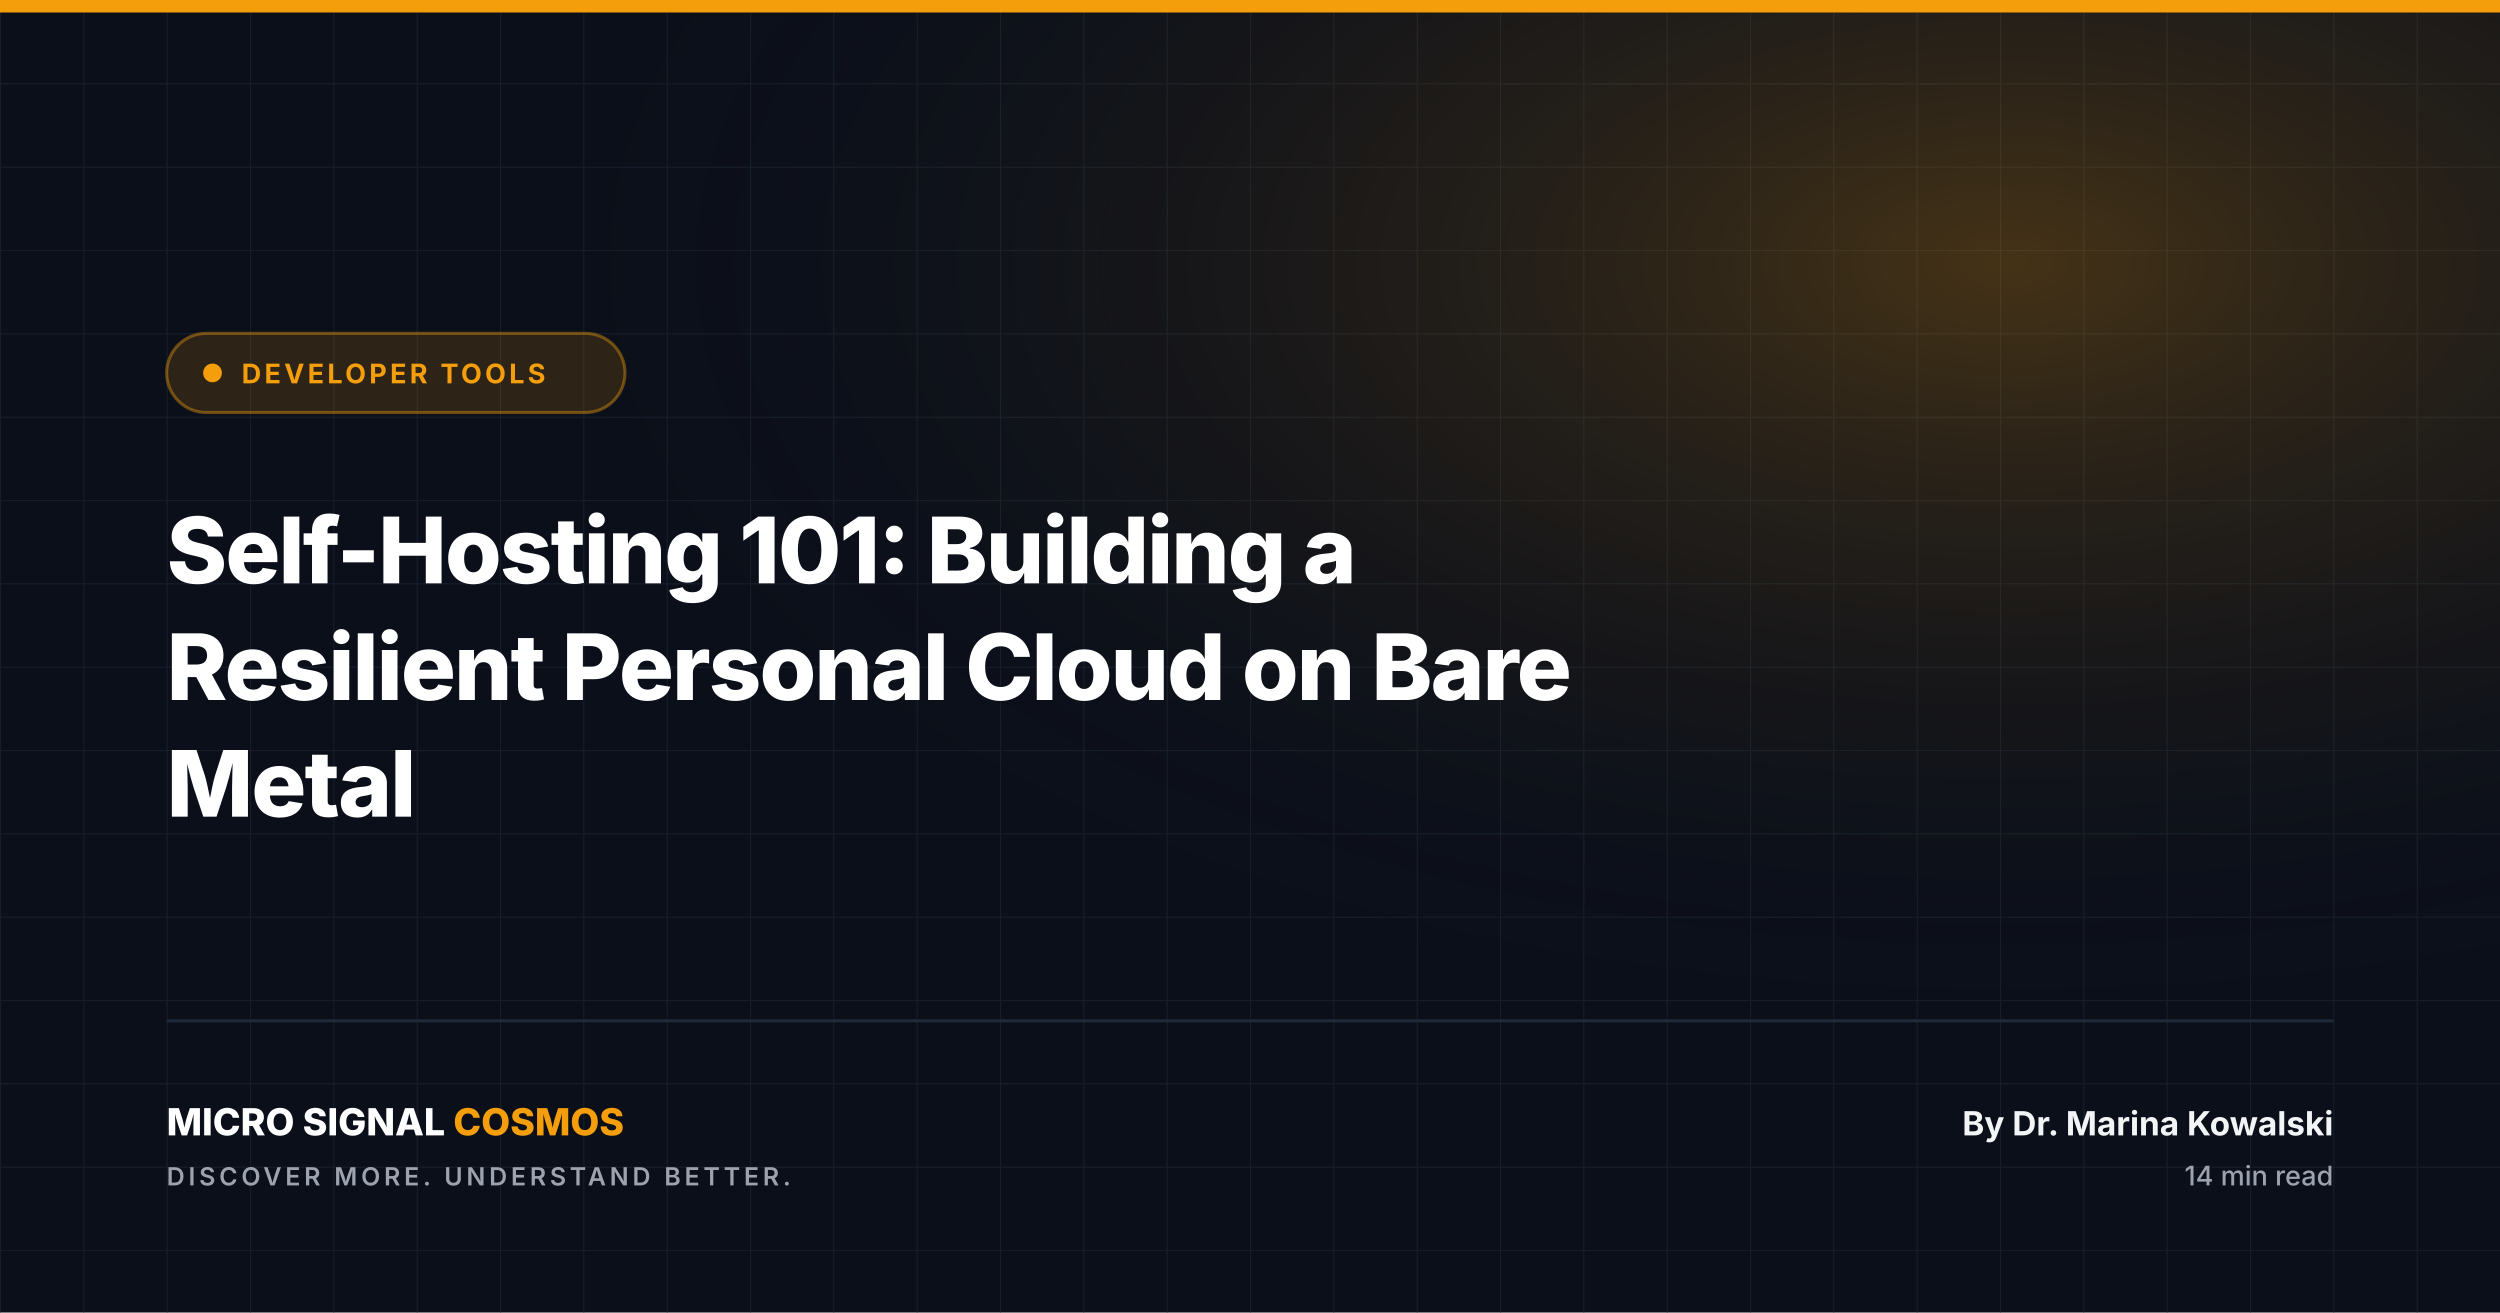
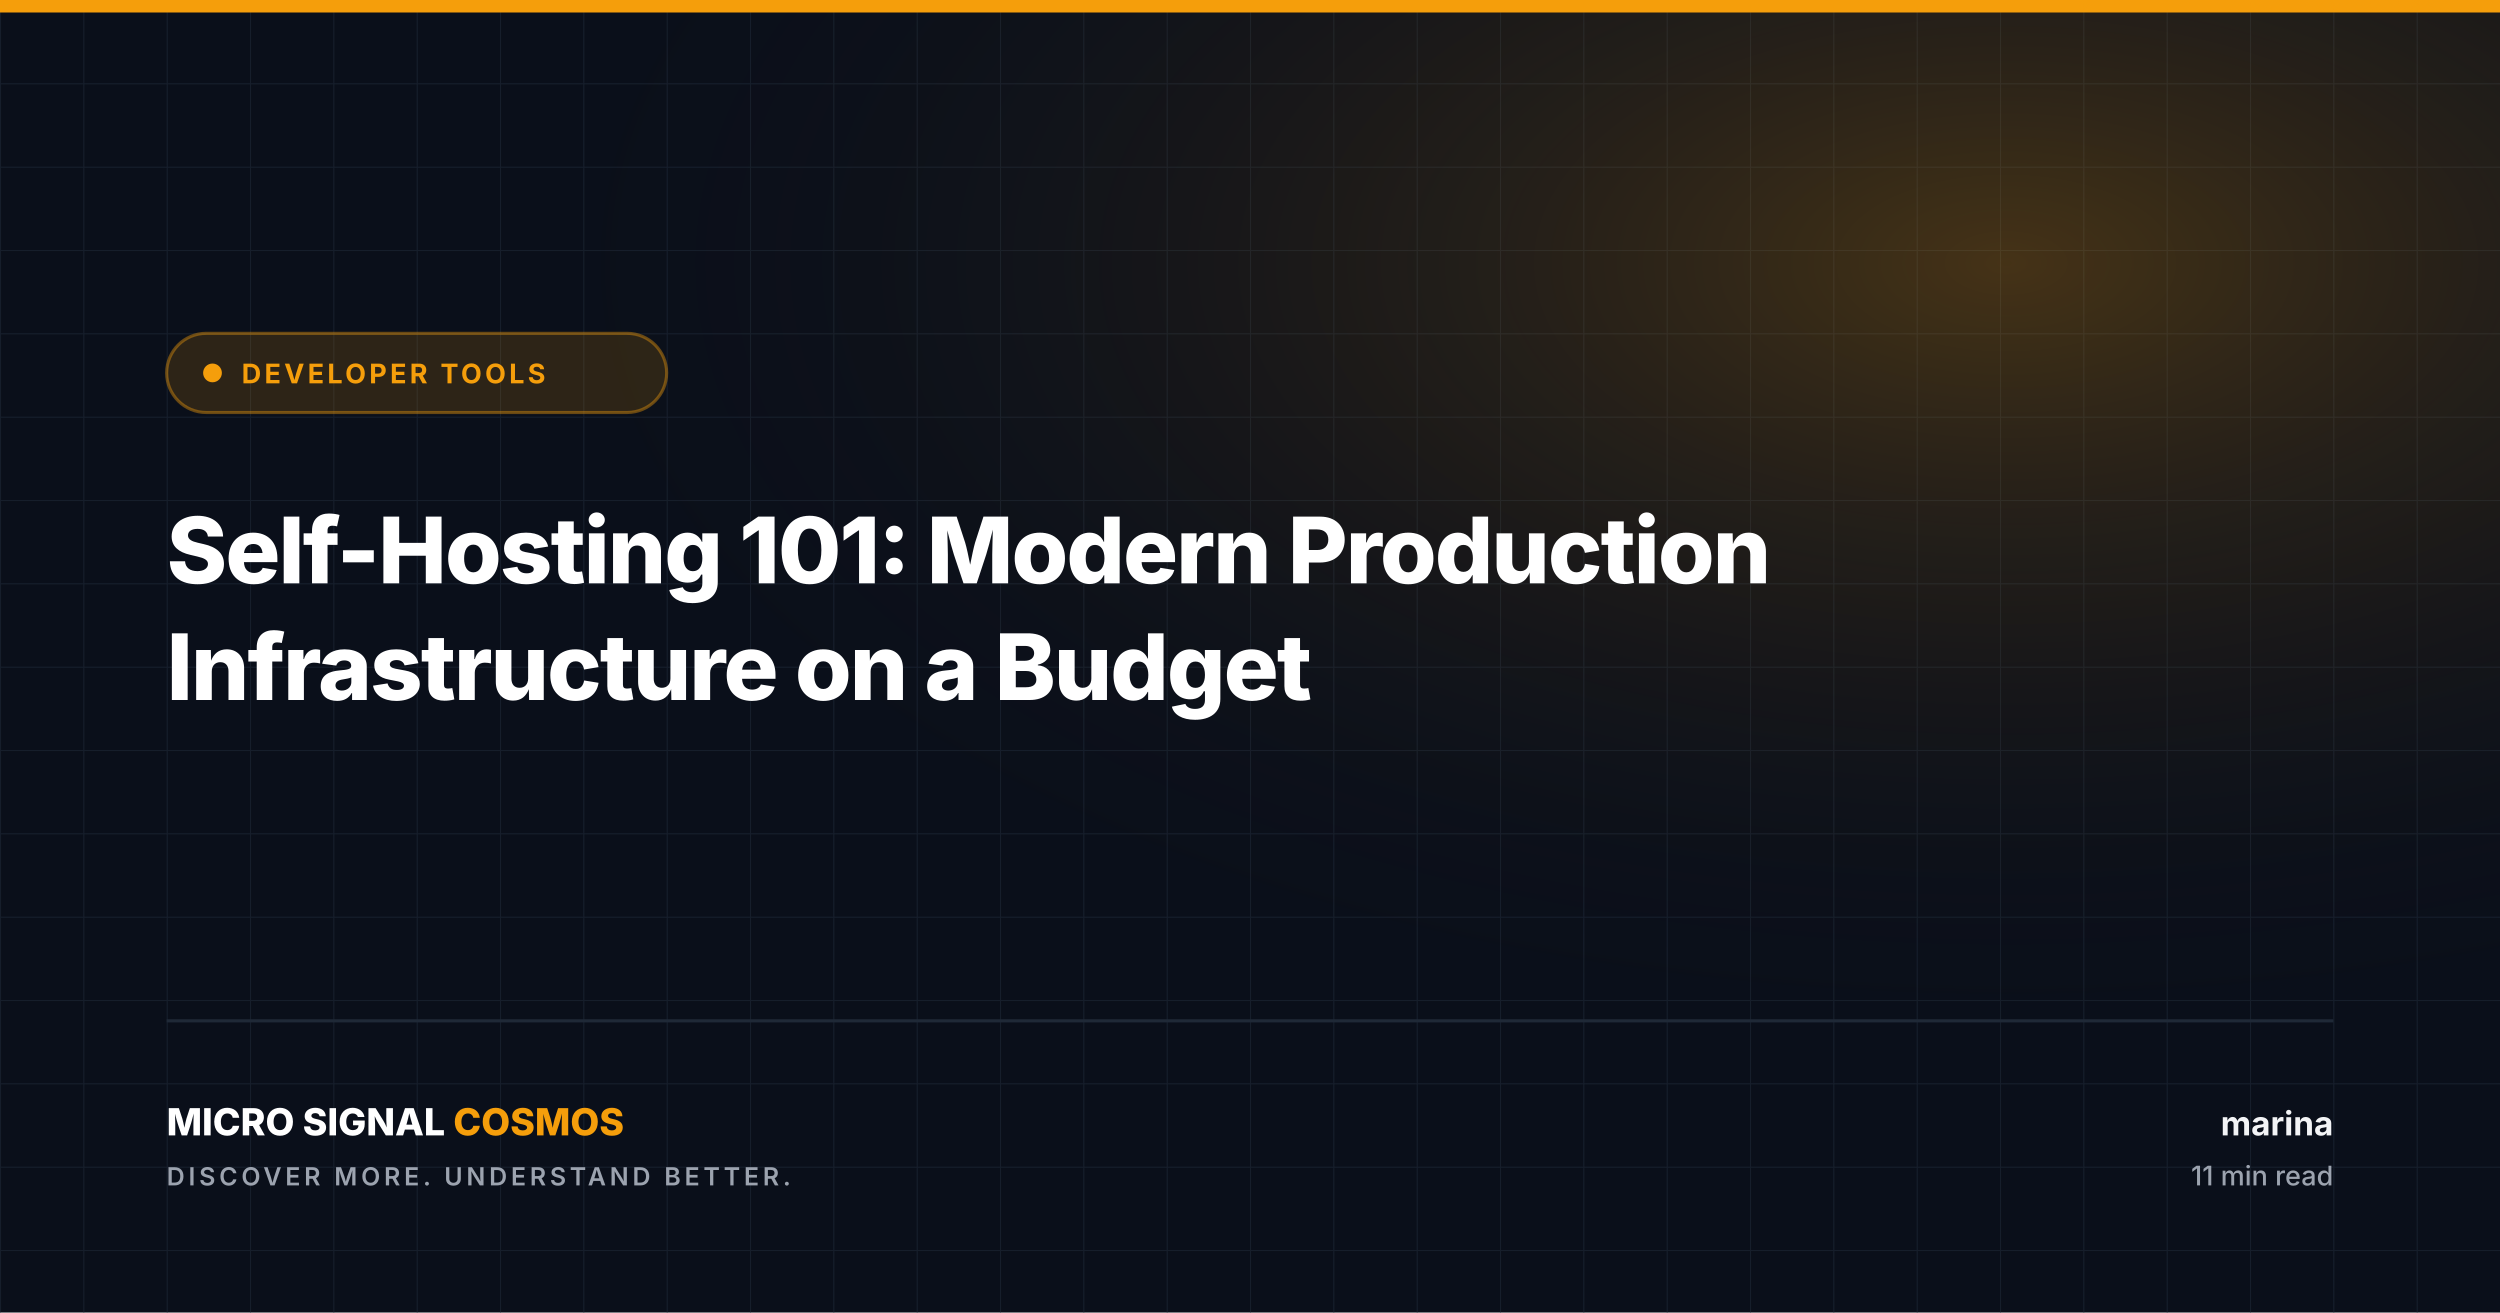
<svg xmlns="http://www.w3.org/2000/svg" viewBox="0 0 1200 630" width="1200" height="630">
  <defs>
    <radialGradient id="glow" cx="80%" cy="20%" r="60%">
      <stop offset="0%" stop-color="#f59e0b" stop-opacity="0.25" />
      <stop offset="100%" stop-color="#0a0f1a" stop-opacity="0" />
    </radialGradient>
    <pattern id="grid" width="40" height="40" patternUnits="userSpaceOnUse">
      <path d="M 40 0 L 0 0 0 40" fill="none" stroke="#1f2937" stroke-width="1" stroke-opacity="0.6" />
    </pattern>
  </defs>
  <rect width="1200" height="630" fill="#0a0f1a" />
  <rect width="1200" height="630" fill="url(#grid)" />
  <rect width="1200" height="630" fill="url(#glow)" />
  <rect x="0" y="0" width="1200" height="6" fill="#f59e0b" />
  <g transform="translate(80, 160)">
-     <rect width="220" height="38" rx="19" fill="#f59e0b" fill-opacity="0.15" stroke="#f59e0b" stroke-opacity="0.4" stroke-width="1.5" />
+     <rect width="240" height="38" rx="19" fill="#f59e0b" fill-opacity="0.15" stroke="#f59e0b" stroke-opacity="0.4" stroke-width="1.5" />
    <circle cx="22" cy="19" r="4.5" fill="#f59e0b" />
    <text x="36" y="24" font-family="Inter, system-ui, sans-serif" font-size="13" font-weight="700" fill="#f59e0b" letter-spacing="0.12em">DEVELOPER TOOLS</text>
  </g>
  <g>
-     <text x="80" y="280" font-family="Inter, system-ui, -apple-system, sans-serif" font-size="44" font-weight="800" fill="#FFFFFF" letter-spacing="-0.02em">Self-Hosting 101: Building a</text>
-     <text x="80" y="336" font-family="Inter, system-ui, -apple-system, sans-serif" font-size="44" font-weight="800" fill="#FFFFFF" letter-spacing="-0.02em">Resilient Personal Cloud on Bare</text>
-     <text x="80" y="392" font-family="Inter, system-ui, -apple-system, sans-serif" font-size="44" font-weight="800" fill="#FFFFFF" letter-spacing="-0.02em">Metal</text>
+     <text x="80" y="280" font-family="Inter, system-ui, -apple-system, sans-serif" font-size="44" font-weight="800" fill="#FFFFFF" letter-spacing="-0.02em">Self-Hosting 101: Modern Production</text>
+     <text x="80" y="336" font-family="Inter, system-ui, -apple-system, sans-serif" font-size="44" font-weight="800" fill="#FFFFFF" letter-spacing="-0.02em">Infrastructure on a Budget</text>
  </g>
  <line x1="80" y1="490" x2="1120" y2="490" stroke="#1f2937" stroke-width="1.5" />
  <g transform="translate(80, 545)">
    <text x="0" y="0" font-family="Inter, system-ui, sans-serif" font-size="18" font-weight="800" fill="#FFFFFF">MICRO SIGNAL <tspan fill="#f59e0b">COSMOS</tspan>
    </text>
    <text x="0" y="24" font-family="Inter, system-ui, sans-serif" font-size="12" font-weight="600" fill="#9ca3af" letter-spacing="0.15em">DISCOVER MORE. UNDERSTAND BETTER.</text>
-     <text x="1040" y="0" text-anchor="end" font-family="Inter, system-ui, sans-serif" font-size="16" font-weight="700" fill="#f3f4f6">By Dr. Marina Kowalski</text>
-     <text x="1040" y="24" text-anchor="end" font-family="Inter, system-ui, sans-serif" font-size="13" font-weight="500" fill="#9ca3af">14 min read</text>
+     <text x="1040" y="0" text-anchor="end" font-family="Inter, system-ui, sans-serif" font-size="16" font-weight="700" fill="#f3f4f6">marina</text>
+     <text x="1040" y="24" text-anchor="end" font-family="Inter, system-ui, sans-serif" font-size="13" font-weight="500" fill="#9ca3af">11 min read</text>
  </g>
</svg>
